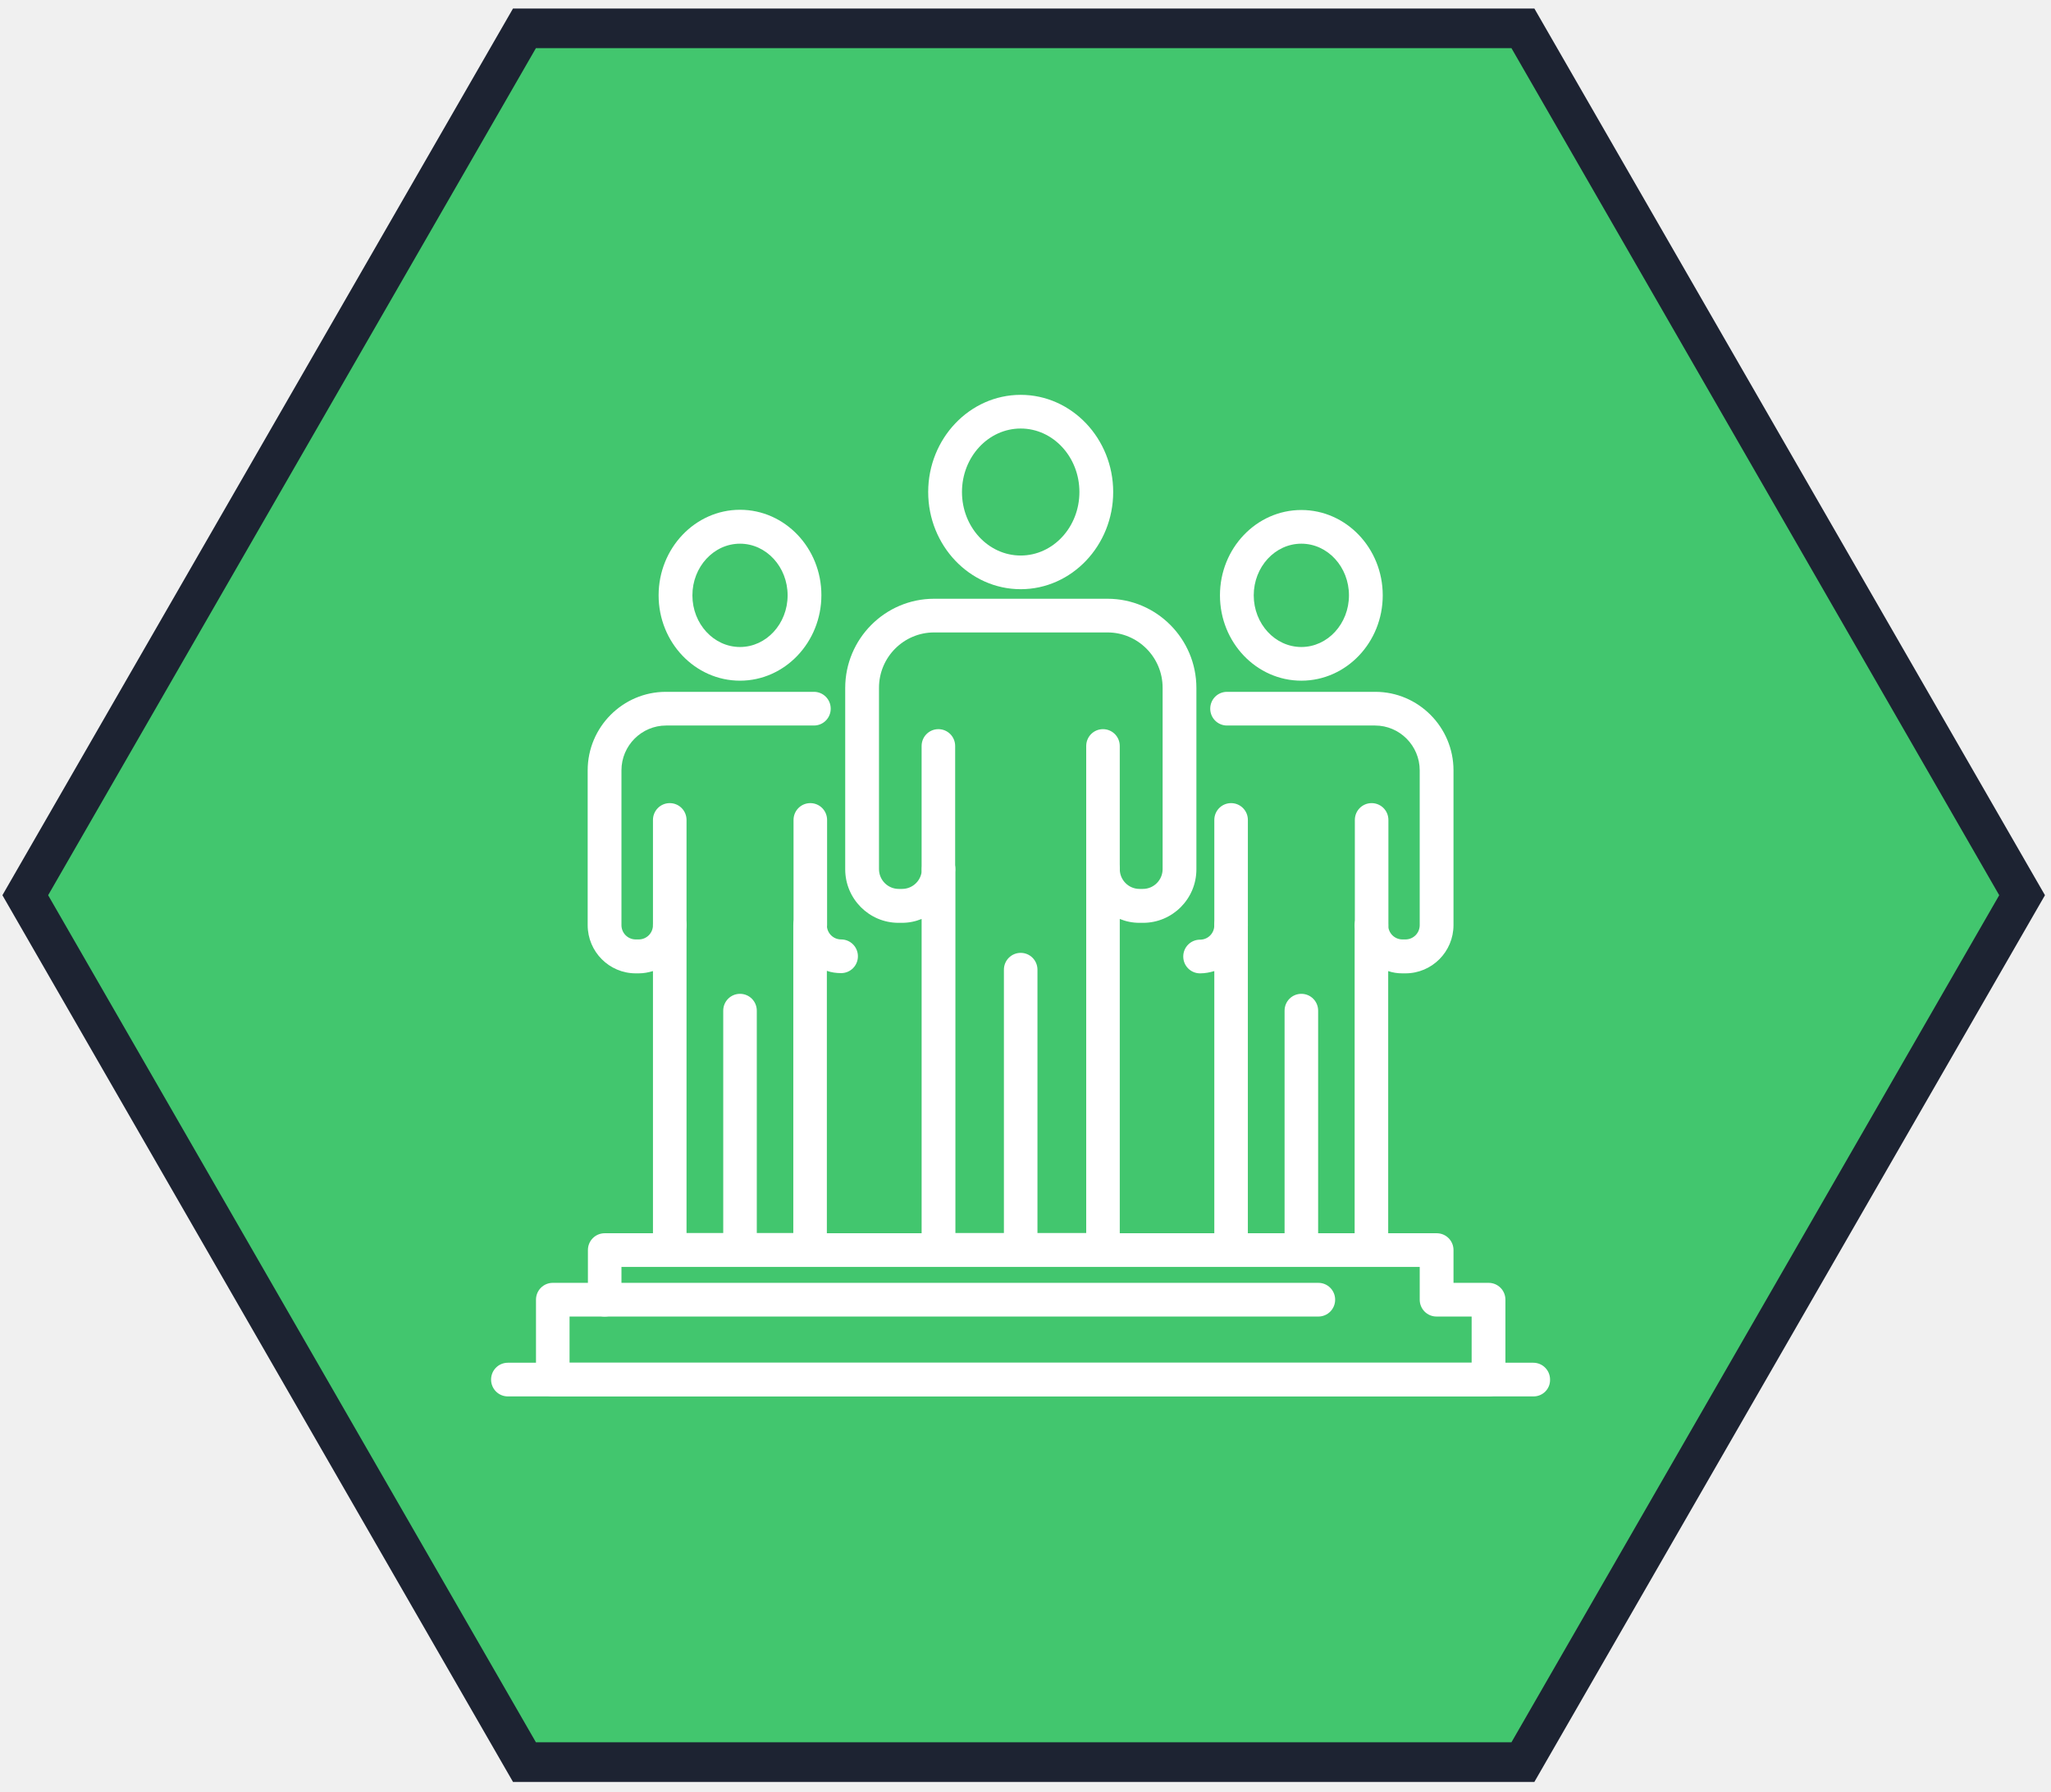
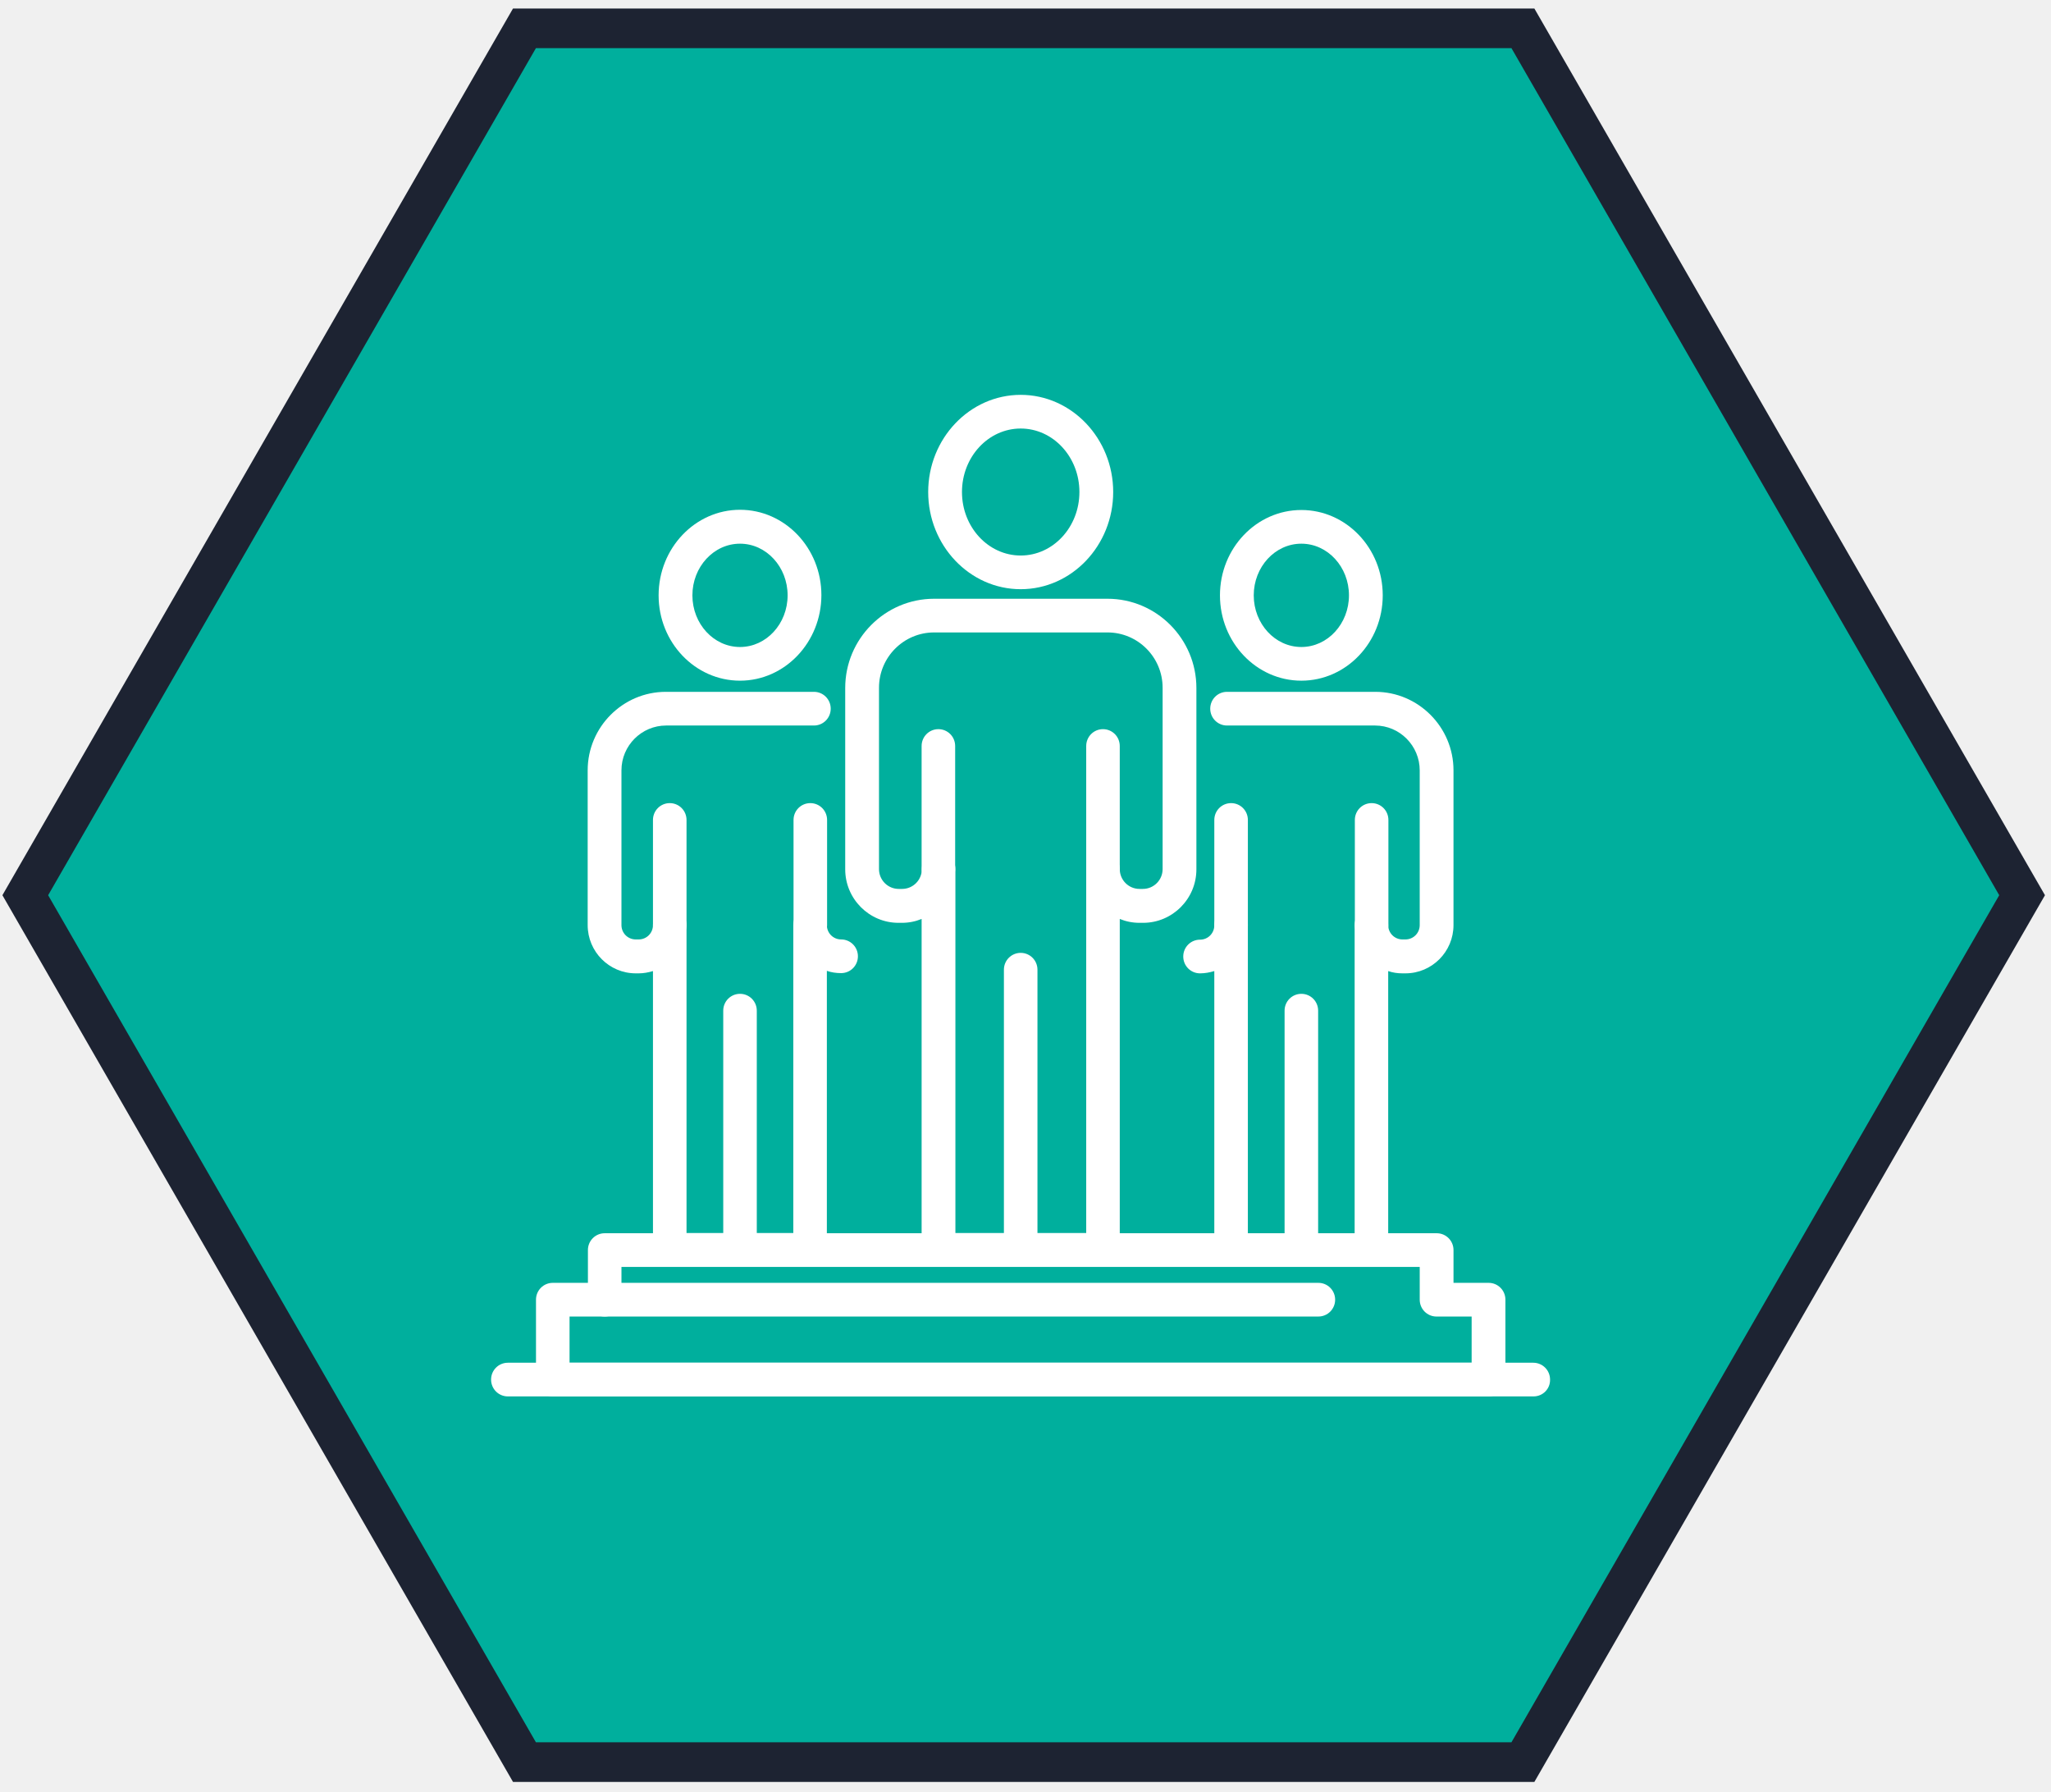
<svg xmlns="http://www.w3.org/2000/svg" width="213" height="186" viewBox="0 0 213 186" fill="none">
-   <path d="M156.967 182.972H158.157L158.751 181.941L209.406 93.984L209.998 92.957L209.406 91.93L158.751 3.973L158.157 2.942H156.967H55.656H54.466L53.872 3.973L3.216 91.93L2.625 92.957L3.216 93.984L53.872 181.941L54.466 182.972H55.656H156.967Z" fill="#42C66E" stroke="#1D2332" stroke-width="4.116" />
-   <g clip-path="url(#clip0_2275_3118)">
+   <path d="M156.967 182.972H158.157L158.751 181.941L209.406 93.984L209.998 92.957L209.406 91.93L158.751 3.973L158.157 2.942H156.967H55.656H54.466L53.872 3.973L3.216 91.93L2.625 92.957L3.216 93.984L53.872 181.941L54.466 182.972H55.656H156.967Z" fill="#00AF9D" stroke="#1D2332" stroke-width="4.116" />
+   <g clip-path="url(#clip0_3979_1281)">
    <path d="M114.547 131.53H97.454C96.489 131.53 95.712 130.75 95.712 129.782V95.422C95.076 95.682 94.393 95.824 93.663 95.824H93.31C90.249 95.824 87.777 93.319 87.777 90.271V71.437C87.777 66.332 91.921 62.173 97.007 62.173H115.018C120.104 62.173 124.248 66.332 124.248 71.437V90.271C124.248 93.343 121.752 95.824 118.715 95.824H118.338C117.608 95.824 116.925 95.682 116.29 95.422V129.782C116.29 130.75 115.513 131.53 114.547 131.53ZM99.196 128.033H112.805V90.247C112.805 89.278 113.582 88.498 114.547 88.498C115.513 88.498 116.29 89.278 116.29 90.247C116.29 91.381 117.208 92.303 118.338 92.303H118.691C119.821 92.303 120.74 91.381 120.74 90.247V71.413C120.74 68.246 118.173 65.671 115.018 65.671H97.007C93.852 65.671 91.285 68.246 91.285 71.413V90.247C91.285 91.381 92.204 92.303 93.334 92.303H93.687C94.817 92.303 95.735 91.381 95.735 90.247C95.735 89.278 96.512 88.498 97.478 88.498C98.443 88.498 99.22 89.278 99.22 90.247V128.033H99.196Z" fill="white" />
-     <path d="M97.453 92.019C96.488 92.019 95.711 91.24 95.711 90.271V77.463C95.711 76.494 96.488 75.714 97.453 75.714C98.419 75.714 99.195 76.494 99.195 77.463V90.271C99.195 91.216 98.419 92.019 97.453 92.019Z" fill="white" />
+     <path d="M97.453 92.019C96.488 92.019 95.711 91.239 95.711 90.271V77.463C95.711 76.494 96.488 75.714 97.453 75.714C98.419 75.714 99.195 76.494 99.195 77.463V90.271C99.195 91.216 98.419 92.019 97.453 92.019Z" fill="white" />
    <path d="M114.547 92.019C113.582 92.019 112.805 91.239 112.805 90.271V77.463C112.805 76.494 113.582 75.714 114.547 75.714C115.512 75.714 116.289 76.494 116.289 77.463V90.271C116.289 91.216 115.512 92.019 114.547 92.019Z" fill="white" />
    <path d="M106.001 61.181C100.703 61.181 96.394 56.644 96.394 51.09C96.394 45.537 100.703 41 106.001 41C111.298 41 115.607 45.537 115.607 51.09C115.607 56.644 111.298 61.181 106.001 61.181ZM106.001 44.497C102.634 44.497 99.903 47.451 99.903 51.09C99.903 54.73 102.634 57.684 106.001 57.684C109.368 57.684 112.099 54.73 112.099 51.09C112.099 47.451 109.368 44.497 106.001 44.497Z" fill="white" />
    <path d="M106 131.53C105.035 131.53 104.258 130.75 104.258 129.782V100.692C104.258 99.723 105.035 98.943 106 98.943C106.965 98.943 107.742 99.723 107.742 100.692V129.782C107.742 130.75 106.965 131.53 106 131.53Z" fill="white" />
-     <path d="M142.448 131.53H127.851C126.885 131.53 126.108 130.751 126.108 129.782V100.834C125.638 100.976 125.143 101.07 124.625 101.07C123.66 101.07 122.883 100.29 122.883 99.321C122.883 98.353 123.66 97.573 124.625 97.573C125.449 97.573 126.108 96.911 126.108 96.084C126.108 95.115 126.885 94.335 127.851 94.335C128.816 94.335 129.593 95.115 129.593 96.084V128.057H140.682V96.06C140.682 95.091 141.459 94.312 142.425 94.312C143.39 94.312 144.167 95.091 144.167 96.06C144.167 96.887 144.826 97.549 145.65 97.549H145.956C146.781 97.549 147.44 96.887 147.44 96.06V79.991C147.44 77.439 145.368 75.336 142.801 75.336H127.427C126.462 75.336 125.685 74.556 125.685 73.587C125.685 72.618 126.462 71.838 127.427 71.838H142.825C147.298 71.838 150.948 75.501 150.948 79.991V96.06C150.948 98.825 148.711 101.07 145.956 101.07H145.65C145.132 101.07 144.638 100.999 144.167 100.834V129.782C144.191 130.751 143.414 131.53 142.448 131.53Z" fill="white" />
+     <path d="M142.448 131.53H127.851C126.885 131.53 126.108 130.75 126.108 129.782V100.834C125.638 100.975 125.143 101.07 124.625 101.07C123.66 101.07 122.883 100.29 122.883 99.321C122.883 98.352 123.66 97.573 124.625 97.573C125.449 97.573 126.108 96.911 126.108 96.084C126.108 95.115 126.885 94.335 127.851 94.335C128.816 94.335 129.593 95.115 129.593 96.084V128.057H140.682V96.06C140.682 95.091 141.459 94.311 142.425 94.311C143.39 94.311 144.167 95.091 144.167 96.06C144.167 96.887 144.826 97.549 145.65 97.549H145.956C146.781 97.549 147.44 96.887 147.44 96.06V79.991C147.44 77.439 145.368 75.336 142.801 75.336H127.427C126.462 75.336 125.685 74.556 125.685 73.587C125.685 72.618 126.462 71.838 127.427 71.838H142.825C147.298 71.838 150.948 75.501 150.948 79.991V96.06C150.948 98.825 148.711 101.07 145.956 101.07H145.65C145.132 101.07 144.638 100.999 144.167 100.834V129.782C144.191 130.75 143.414 131.53 142.448 131.53Z" fill="white" />
    <path d="M127.852 97.809C126.886 97.809 126.109 97.029 126.109 96.06V85.143C126.109 84.174 126.886 83.394 127.852 83.394C128.817 83.394 129.594 84.174 129.594 85.143V96.06C129.594 97.029 128.817 97.809 127.852 97.809Z" fill="white" />
    <path d="M142.445 97.809C141.48 97.809 140.703 97.029 140.703 96.06V85.143C140.703 84.174 141.48 83.394 142.445 83.394C143.411 83.394 144.188 84.174 144.188 85.143V96.06C144.188 97.029 143.411 97.809 142.445 97.809Z" fill="white" />
    <path d="M135.148 70.68C130.486 70.68 126.695 66.71 126.695 61.819C126.695 56.927 130.486 52.957 135.148 52.957C139.81 52.957 143.6 56.927 143.6 61.819C143.6 66.71 139.81 70.68 135.148 70.68ZM135.148 56.455C132.417 56.455 130.203 58.865 130.203 61.819C130.203 64.773 132.417 67.183 135.148 67.183C137.879 67.183 140.092 64.773 140.092 61.819C140.092 58.865 137.879 56.455 135.148 56.455Z" fill="white" />
    <path d="M135.149 131.53C134.183 131.53 133.406 130.751 133.406 129.782V104.945C133.406 103.977 134.183 103.197 135.149 103.197C136.114 103.197 136.891 103.977 136.891 104.945V129.782C136.891 130.751 136.114 131.53 135.149 131.53Z" fill="white" />
-     <path d="M84.152 131.53H69.554C68.589 131.53 67.812 130.751 67.812 129.782V100.834C67.341 100.976 66.847 101.07 66.329 101.07H66.023C63.268 101.07 61.031 98.825 61.031 96.06V79.991C61.031 75.501 64.681 71.838 69.154 71.838H84.529C85.494 71.838 86.271 72.618 86.271 73.587C86.271 74.556 85.494 75.336 84.529 75.336H69.178C66.635 75.336 64.539 77.415 64.539 79.991V96.06C64.539 96.887 65.199 97.549 66.023 97.549H66.329C67.153 97.549 67.812 96.887 67.812 96.06C67.812 95.091 68.589 94.312 69.554 94.312C70.52 94.312 71.297 95.091 71.297 96.06V128.033H82.386V96.06C82.386 95.091 83.163 94.312 84.128 94.312C85.094 94.312 85.871 95.091 85.871 96.06C85.871 96.887 86.53 97.549 87.354 97.549C88.319 97.549 89.096 98.329 89.096 99.298C89.096 100.267 88.319 101.046 87.354 101.046C86.836 101.046 86.342 100.976 85.871 100.81V129.758C85.894 130.751 85.117 131.53 84.152 131.53Z" fill="white" />
+     <path d="M84.152 131.53H69.554C68.589 131.53 67.812 130.75 67.812 129.782V100.834C67.341 100.975 66.847 101.07 66.329 101.07H66.023C63.268 101.07 61.031 98.825 61.031 96.06V79.991C61.031 75.501 64.681 71.838 69.154 71.838H84.529C85.494 71.838 86.271 72.618 86.271 73.587C86.271 74.556 85.494 75.336 84.529 75.336H69.178C66.635 75.336 64.539 77.415 64.539 79.991V96.06C64.539 96.887 65.199 97.549 66.023 97.549H66.329C67.153 97.549 67.812 96.887 67.812 96.06C67.812 95.091 68.589 94.311 69.554 94.311C70.52 94.311 71.297 95.091 71.297 96.06V128.033H82.386V96.06C82.386 95.091 83.163 94.311 84.128 94.311C85.094 94.311 85.871 95.091 85.871 96.06C85.871 96.887 86.53 97.549 87.354 97.549C88.319 97.549 89.096 98.329 89.096 99.298C89.096 100.266 88.319 101.046 87.354 101.046C86.836 101.046 86.342 100.975 85.871 100.81V129.758C85.894 130.75 85.117 131.53 84.152 131.53Z" fill="white" />
    <path d="M84.153 97.809C83.187 97.809 82.41 97.029 82.41 96.06V85.143C82.41 84.174 83.187 83.394 84.153 83.394C85.118 83.394 85.895 84.174 85.895 85.143V96.06C85.895 97.029 85.118 97.809 84.153 97.809Z" fill="white" />
    <path d="M69.555 97.809C68.59 97.809 67.812 97.029 67.812 96.06V85.143C67.812 84.174 68.59 83.394 69.555 83.394C70.52 83.394 71.297 84.174 71.297 85.143V96.06C71.297 97.029 70.52 97.809 69.555 97.809Z" fill="white" />
    <path d="M76.851 70.68C72.189 70.68 68.398 66.71 68.398 61.819C68.398 56.927 72.189 52.934 76.851 52.934C81.513 52.934 85.303 56.904 85.303 61.795C85.303 66.687 81.513 70.68 76.851 70.68ZM76.851 56.455C74.12 56.455 71.907 58.865 71.907 61.819C71.907 64.773 74.12 67.183 76.851 67.183C79.582 67.183 81.795 64.773 81.795 61.819C81.795 58.865 79.582 56.455 76.851 56.455Z" fill="white" />
-     <path d="M76.852 131.53C75.886 131.53 75.109 130.751 75.109 129.782V104.945C75.109 103.977 75.886 103.197 76.852 103.197C77.817 103.197 78.594 103.977 78.594 104.945V129.782C78.594 130.751 77.817 131.53 76.852 131.53Z" fill="white" />
-     <path d="M154.598 145H57.406C56.441 145 55.664 144.22 55.664 143.251V134.957C55.664 133.988 56.441 133.208 57.406 133.208H61.056V129.805C61.056 128.836 61.833 128.057 62.798 128.057H149.206C150.172 128.057 150.949 128.836 150.949 129.805V133.208H154.598C155.563 133.208 156.34 133.988 156.34 134.957V143.251C156.34 144.22 155.563 145 154.598 145ZM59.149 141.503H152.832V136.705H149.183C148.218 136.705 147.441 135.926 147.441 134.957V131.554H64.54V134.957C64.54 135.926 63.763 136.705 62.798 136.705H59.149V141.503Z" fill="white" />
-     <path d="M159.258 145H52.742C51.777 145 51 144.22 51 143.251C51 142.282 51.777 141.503 52.742 141.503H159.234C160.199 141.503 160.976 142.282 160.976 143.251C161 144.22 160.223 145 159.258 145Z" fill="white" />
-     <path d="M136.915 136.706H62.797C61.832 136.706 61.055 135.926 61.055 134.957C61.055 133.988 61.832 133.208 62.797 133.208H136.915C137.88 133.208 138.657 133.988 138.657 134.957C138.657 135.926 137.88 136.706 136.915 136.706Z" fill="white" />
+     <path d="M76.852 131.53C75.887 131.53 75.11 130.751 75.11 129.782V104.945C75.11 103.977 75.887 103.197 76.852 103.197C77.817 103.197 78.594 103.977 78.594 104.945V129.782C78.594 130.751 77.817 131.53 76.852 131.53Z" fill="white" />
+     <path d="M154.598 145H57.406C56.441 145 55.664 144.22 55.664 143.251V134.957C55.664 133.988 56.441 133.208 57.406 133.208H61.056V129.805C61.056 128.836 61.833 128.057 62.798 128.057H149.206C150.172 128.057 150.949 128.836 150.949 129.805V133.208H154.598C155.563 133.208 156.34 133.988 156.34 134.957V143.251C156.34 144.22 155.563 145 154.598 145ZM59.149 141.503H152.832V136.706H149.183C148.218 136.706 147.441 135.926 147.441 134.957V131.554H64.54V134.957C64.54 135.926 63.763 136.706 62.798 136.706H59.149V141.503Z" fill="white" />
+     <path d="M159.258 145H52.742C51.777 145 51 144.22 51 143.251C51 142.283 51.777 141.503 52.742 141.503H159.234C160.199 141.503 160.976 142.283 160.976 143.251C161 144.22 160.223 145 159.258 145Z" fill="white" />
+     <path d="M136.915 136.705H62.797C61.832 136.705 61.055 135.926 61.055 134.957C61.055 133.988 61.832 133.208 62.797 133.208H136.915C137.88 133.208 138.657 133.988 138.657 134.957C138.657 135.926 137.88 136.705 136.915 136.705Z" fill="white" />
  </g>
  <defs>
-     <clipPath id="clip0_2275_3118">
+     <clipPath id="clip0_3979_1281">
      <rect width="110" height="104" fill="white" transform="translate(51 41)" />
    </clipPath>
  </defs>
</svg>
